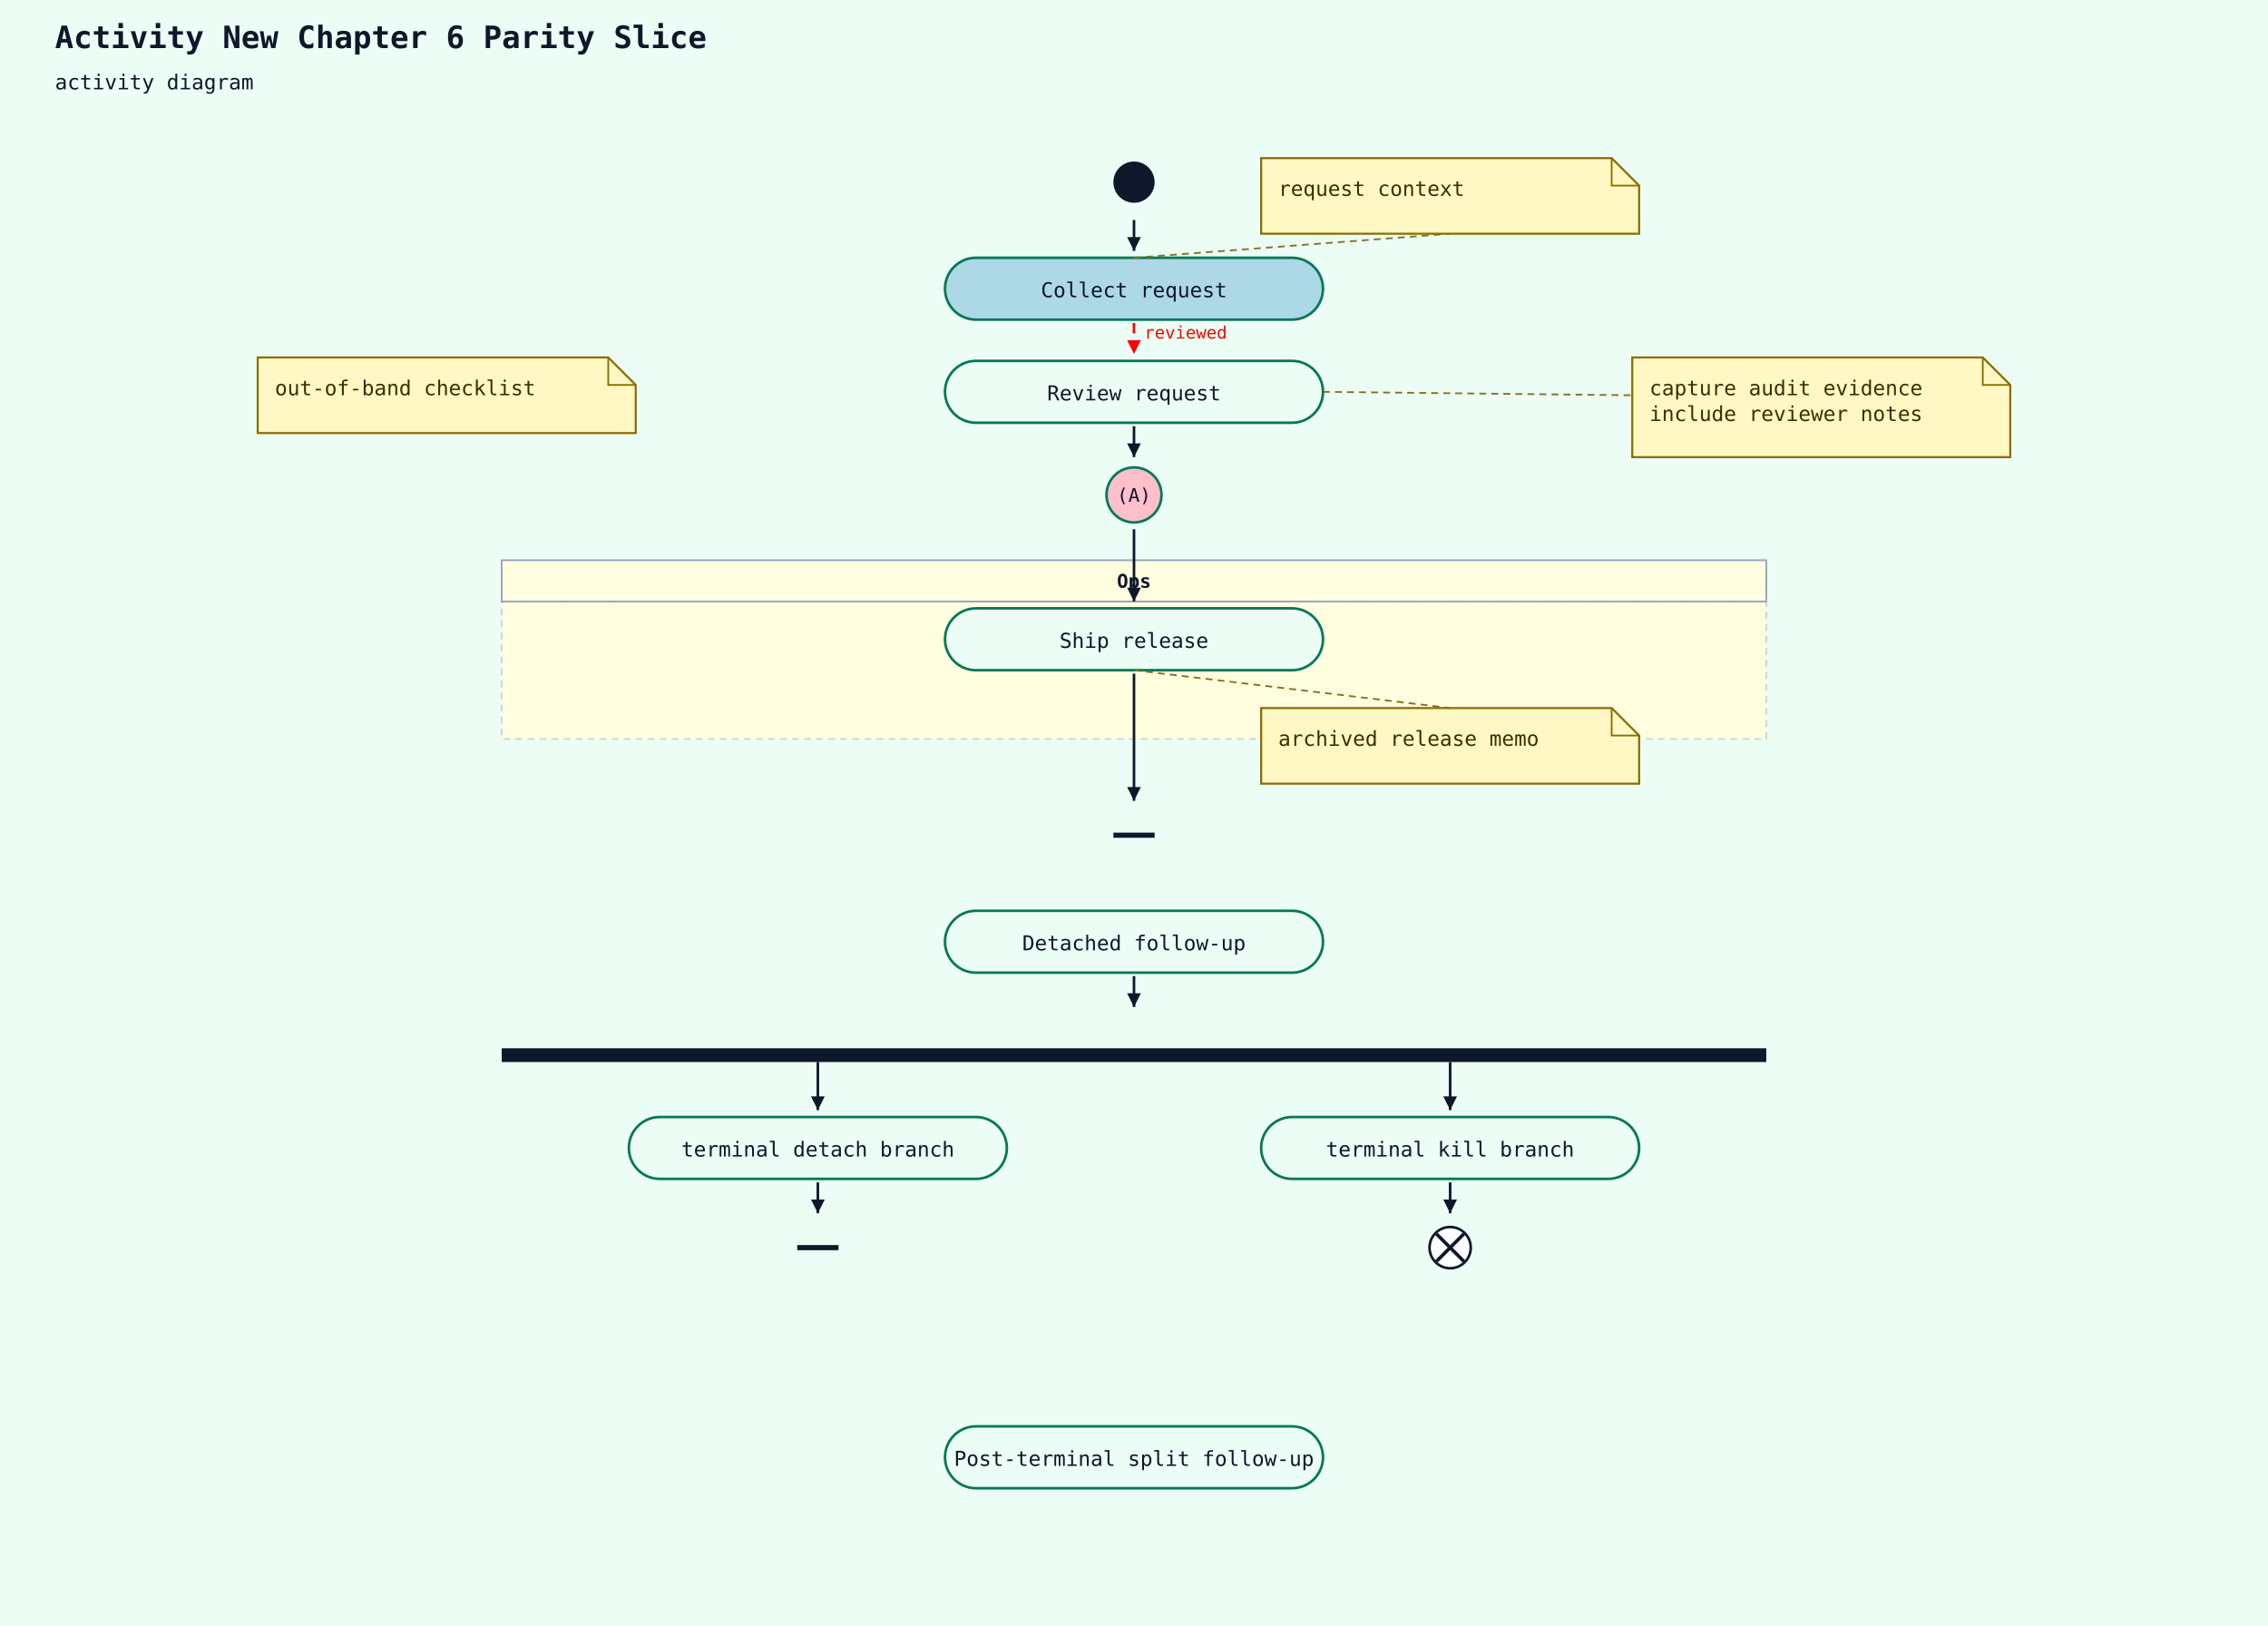
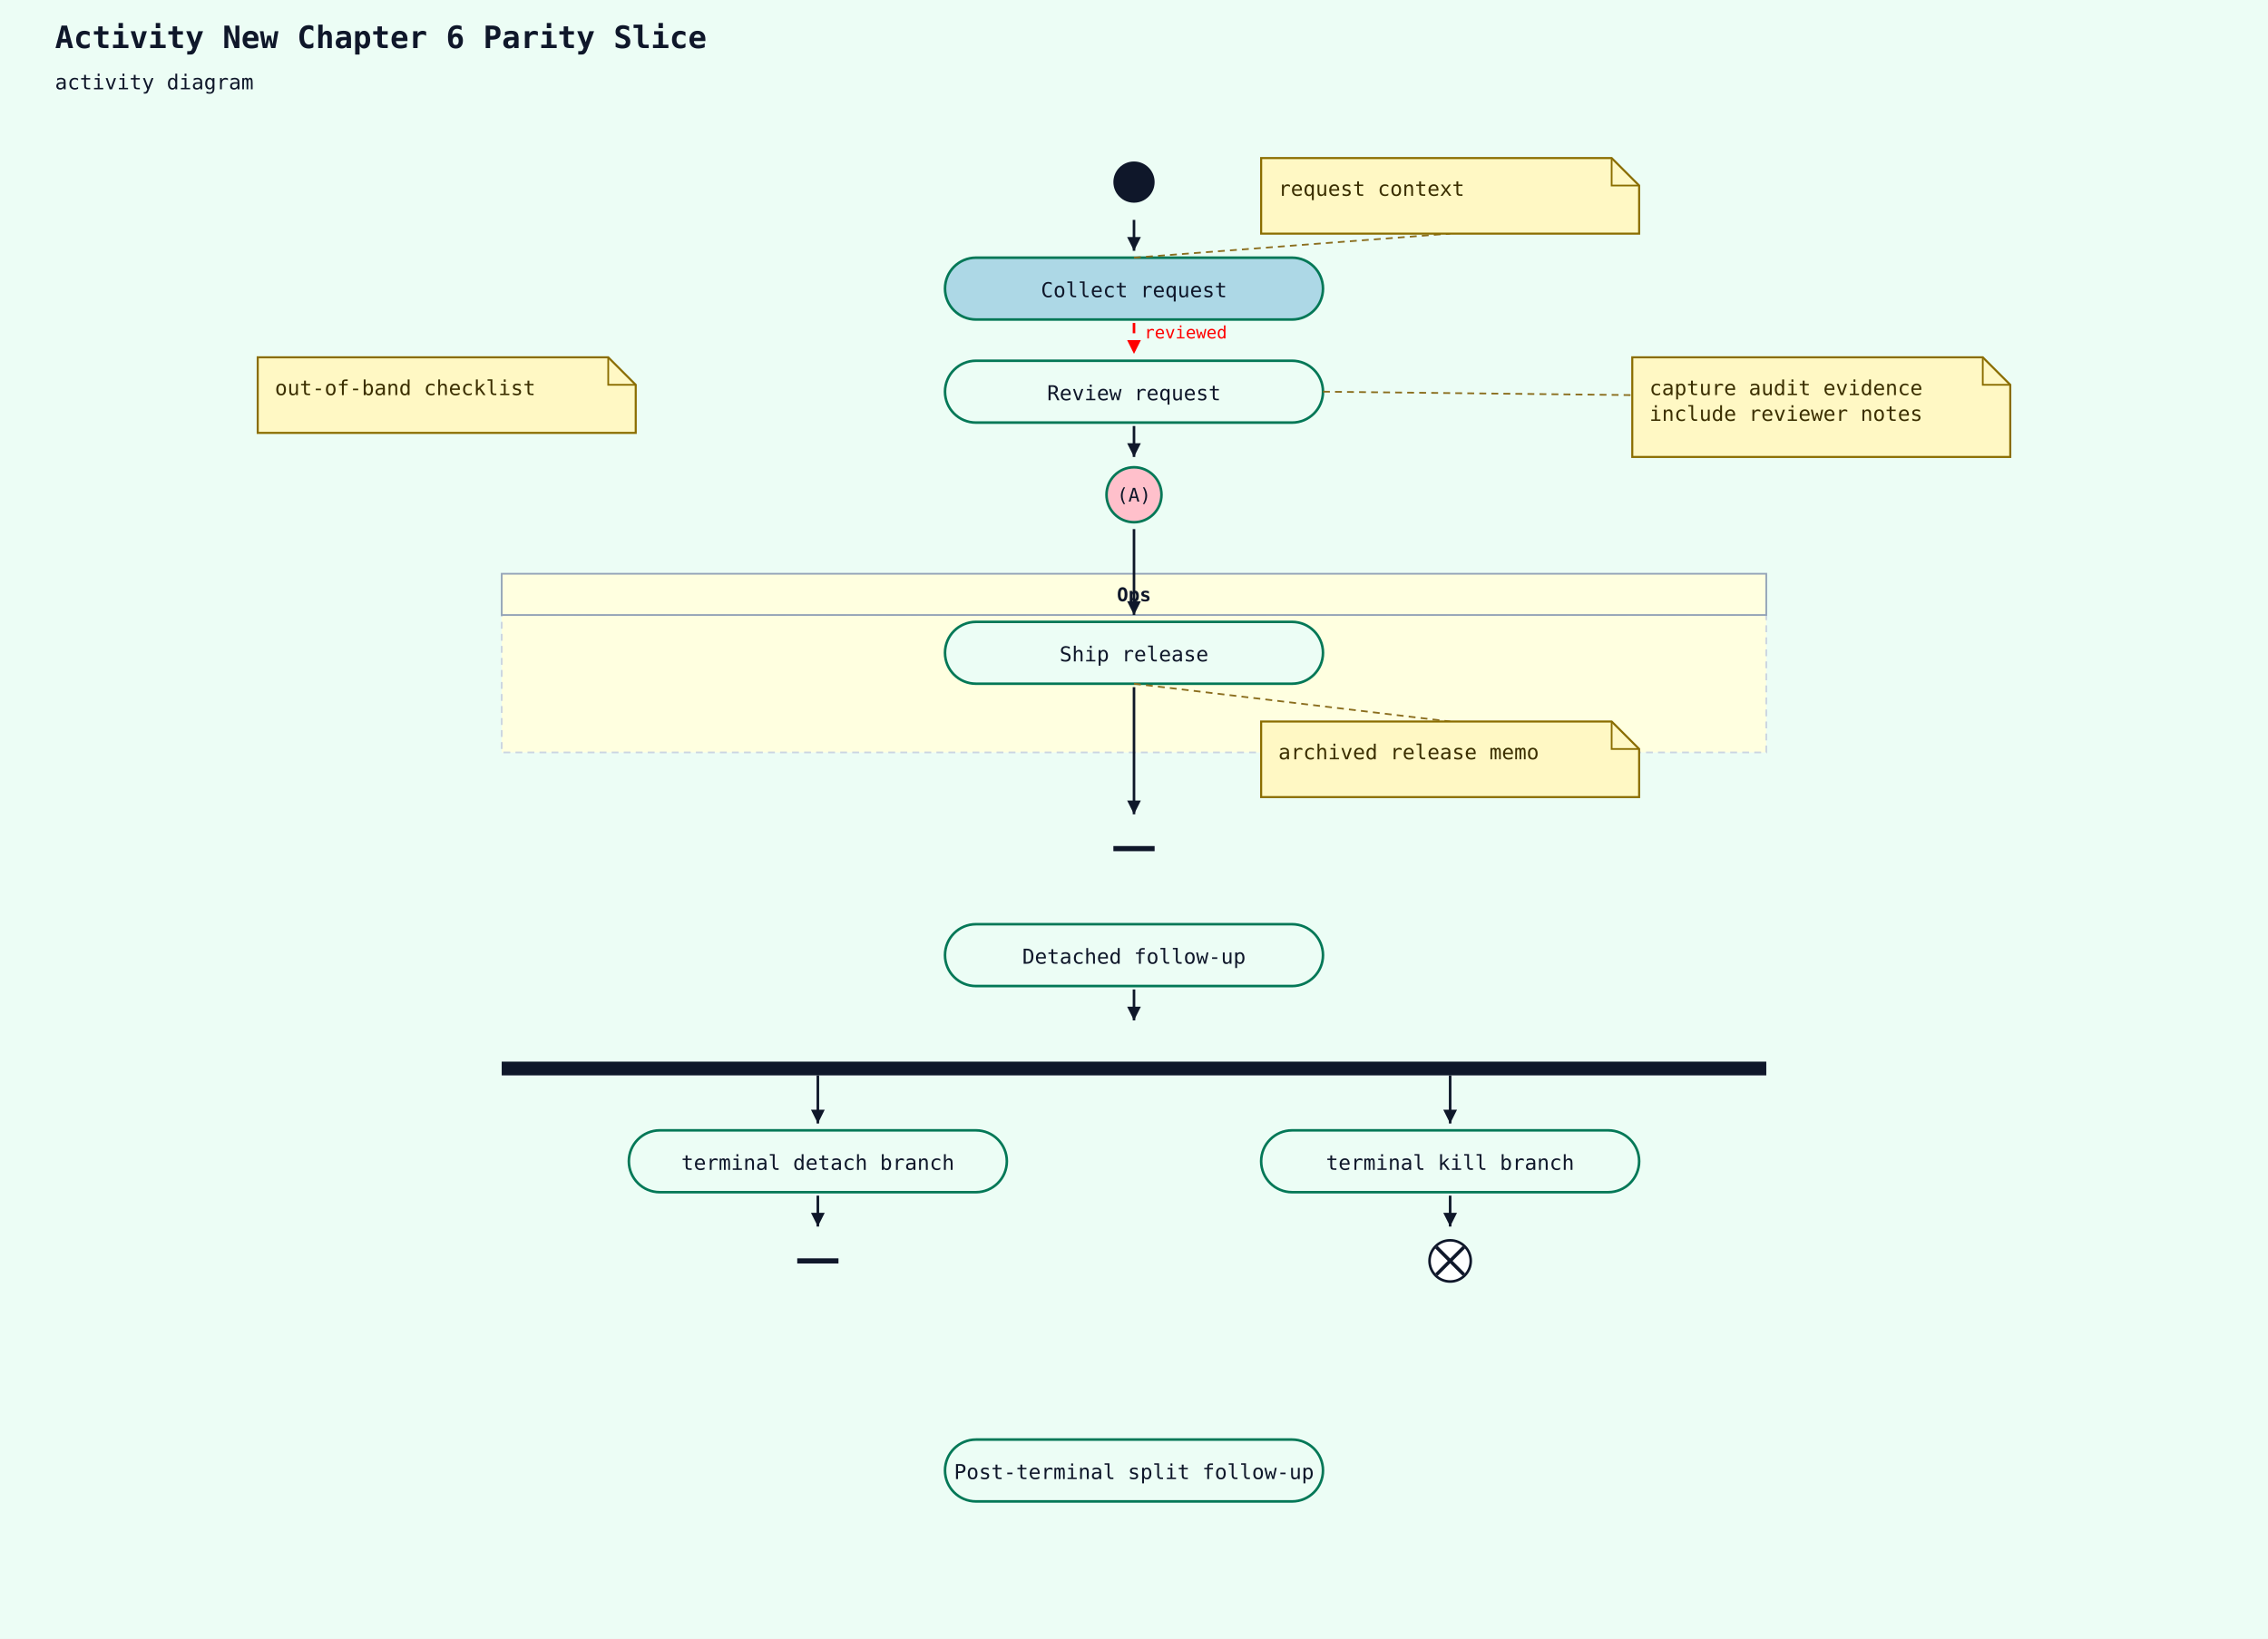
- <svg xmlns="http://www.w3.org/2000/svg" width="1320" height="946" viewBox="0 0 1320 946">
+ <svg xmlns="http://www.w3.org/2000/svg" width="1320" height="954" viewBox="0 0 1320 954">
  <rect width="100%" height="100%" fill="#ecfdf5" />
  <text x="32" y="28" font-family="monospace" font-size="18" font-weight="600" fill="#0f172a">Activity New Chapter 6 Parity Slice</text>
  <text x="32" y="52" font-family="monospace" font-size="12" fill="#0f172a">activity diagram</text>
-   <rect x="292" y="350" width="736" height="80" fill="LightYellow" stroke="#cbd5e1" stroke-width="1" stroke-dasharray="4 3" />
-   <rect x="292" y="326" width="736" height="24" fill="LightYellow" stroke="#94a3b8" stroke-width="1" />
-   <text x="660" y="342" text-anchor="middle" font-family="monospace" font-size="11" font-weight="600" fill="#0f172a">Ops</text>
+   <rect x="292" y="358" width="736" height="80" fill="LightYellow" stroke="#cbd5e1" stroke-width="1" stroke-dasharray="4 3" />
+   <rect x="292" y="334" width="736" height="24" fill="LightYellow" stroke="#94a3b8" stroke-width="1" />
+   <text x="660" y="350" text-anchor="middle" font-family="monospace" font-size="11" font-weight="600" fill="#0f172a">Ops</text>
  <circle cx="660" cy="106" r="12" fill="#0f172a" />
  <rect x="550" y="150" width="220" height="36" rx="18" ry="18" fill="LightBlue" stroke="#047857" stroke-width="1.5" />
  <text x="660" y="173" text-anchor="middle" font-family="monospace" font-size="12" fill="#0f172a">Collect request</text>
  <line x1="660" y1="128" x2="660" y2="146" stroke="#0f172a" stroke-width="1.5" />
  <polygon points="660,146 656,138 664,138" fill="#0f172a" />
  <line class="activity-note-connector" x1="660" y1="150" x2="844" y2="136" stroke="#8a6d1d" stroke-width="1" stroke-dasharray="4 3" />
  <path d="M734,92 H938 L954 108 V136 H734 Z" fill="#fff8c4" stroke="#8a6d00" stroke-width="1.2" />
  <path d="M938 92 V108 H954" fill="none" stroke="#8a6d00" stroke-width="1" />
  <text x="744" y="114" font-family="monospace" font-size="12" fill="#3b2f00">request context</text>
  <rect x="550" y="210" width="220" height="36" rx="18" ry="18" fill="#ecfdf5" stroke="#047857" stroke-width="1.5" />
  <text x="660" y="233" text-anchor="middle" font-family="monospace" font-size="12" fill="#0f172a">Review request</text>
  <line x1="660" y1="188" x2="660" y2="206" stroke="red" stroke-width="1.5" stroke-dasharray="6 4" />
  <polygon points="660,206 656,198 664,198" fill="red" />
  <text x="666" y="197" font-family="monospace" font-size="10" fill="red">reviewed</text>
  <line class="activity-note-connector" x1="770" y1="228" x2="950" y2="230" stroke="#8a6d1d" stroke-width="1" stroke-dasharray="4 3" />
  <path d="M950,208 H1154 L1170 224 V266 H950 Z" fill="#fff8c4" stroke="#8a6d00" stroke-width="1.2" />
  <path d="M1154 208 V224 H1170" fill="none" stroke="#8a6d00" stroke-width="1" />
  <text x="960" y="230" font-family="monospace" font-size="12" fill="#3b2f00">capture audit evidence</text>
  <text x="960" y="245" font-family="monospace" font-size="12" fill="#3b2f00">include reviewer notes</text>
  <path d="M150,208 H354 L370 224 V252 H150 Z" fill="#fff8c4" stroke="#8a6d00" stroke-width="1.2" />
  <path d="M354 208 V224 H370" fill="none" stroke="#8a6d00" stroke-width="1" />
  <text x="160" y="230" font-family="monospace" font-size="12" fill="#3b2f00">out-of-band checklist</text>
  <circle cx="660" cy="288" r="16" fill="pink" stroke="#047857" stroke-width="1.5" />
  <text x="660" y="292" text-anchor="middle" font-family="monospace" font-size="11" fill="#0f172a">(A)</text>
  <line x1="660" y1="248" x2="660" y2="266" stroke="#0f172a" stroke-width="1.5" />
  <polygon points="660,266 656,258 664,258" fill="#0f172a" />
-   <rect x="550" y="354" width="220" height="36" rx="18" ry="18" fill="#ecfdf5" stroke="#047857" stroke-width="1.5" />
-   <text x="660" y="377" text-anchor="middle" font-family="monospace" font-size="12" fill="#0f172a">Ship release</text>
-   <line x1="660" y1="308" x2="660" y2="350" stroke="#0f172a" stroke-width="1.5" />
-   <polygon points="660,350 656,342 664,342" fill="#0f172a" />
-   <line class="activity-note-connector" x1="660" y1="390" x2="844" y2="412" stroke="#8a6d1d" stroke-width="1" stroke-dasharray="4 3" />
-   <path d="M734,412 H938 L954 428 V456 H734 Z" fill="#fff8c4" stroke="#8a6d00" stroke-width="1.2" />
-   <path d="M938 412 V428 H954" fill="none" stroke="#8a6d00" stroke-width="1" />
-   <text x="744" y="434" font-family="monospace" font-size="12" fill="#3b2f00">archived release memo</text>
-   <line x1="648" y1="486" x2="672" y2="486" stroke="#0f172a" stroke-width="3" />
-   <line x1="660" y1="392" x2="660" y2="466" stroke="#0f172a" stroke-width="1.5" />
-   <polygon points="660,466 656,458 664,458" fill="#0f172a" />
-   <rect x="550" y="530" width="220" height="36" rx="18" ry="18" fill="#ecfdf5" stroke="#047857" stroke-width="1.5" />
-   <text x="660" y="553" text-anchor="middle" font-family="monospace" font-size="12" fill="#0f172a">Detached follow-up</text>
-   <rect x="292" y="610" width="736" height="8" fill="#0f172a" />
-   <line x1="660" y1="568" x2="660" y2="586" stroke="#0f172a" stroke-width="1.5" />
-   <polygon points="660,586 656,578 664,578" fill="#0f172a" />
-   <rect x="366" y="650" width="220" height="36" rx="18" ry="18" fill="#ecfdf5" stroke="#047857" stroke-width="1.5" />
-   <text x="476" y="673" text-anchor="middle" font-family="monospace" font-size="12" fill="#0f172a">terminal detach branch</text>
-   <line x1="464" y1="726" x2="488" y2="726" stroke="#0f172a" stroke-width="3" />
-   <line x1="476" y1="688" x2="476" y2="706" stroke="#0f172a" stroke-width="1.5" />
-   <polygon points="476,706 472,698 480,698" fill="#0f172a" />
-   <rect x="734" y="650" width="220" height="36" rx="18" ry="18" fill="#ecfdf5" stroke="#047857" stroke-width="1.5" />
-   <text x="844" y="673" text-anchor="middle" font-family="monospace" font-size="12" fill="#0f172a">terminal kill branch</text>
-   <circle cx="844" cy="726" r="12" fill="white" stroke="#0f172a" stroke-width="1.5" />
-   <line x1="836" y1="718" x2="852" y2="734" stroke="#0f172a" stroke-width="2" />
-   <line x1="852" y1="718" x2="836" y2="734" stroke="#0f172a" stroke-width="2" />
-   <line x1="844" y1="688" x2="844" y2="706" stroke="#0f172a" stroke-width="1.5" />
-   <polygon points="844,706 840,698 848,698" fill="#0f172a" />
-   <rect x="550" y="830" width="220" height="36" rx="18" ry="18" fill="#ecfdf5" stroke="#047857" stroke-width="1.5" />
-   <text x="660" y="853" text-anchor="middle" font-family="monospace" font-size="12" fill="#0f172a">Post-terminal split follow-up</text>
-   <line x1="476" y1="618" x2="476" y2="646" stroke="#0f172a" stroke-width="1.5" />
-   <polygon points="476,646 472,638 480,638" fill="#0f172a" />
-   <line x1="844" y1="618" x2="844" y2="646" stroke="#0f172a" stroke-width="1.5" />
-   <polygon points="844,646 840,638 848,638" fill="#0f172a" />
+   <rect x="550" y="362" width="220" height="36" rx="18" ry="18" fill="#ecfdf5" stroke="#047857" stroke-width="1.5" />
+   <text x="660" y="385" text-anchor="middle" font-family="monospace" font-size="12" fill="#0f172a">Ship release</text>
+   <line x1="660" y1="308" x2="660" y2="358" stroke="#0f172a" stroke-width="1.5" />
+   <polygon points="660,358 656,350 664,350" fill="#0f172a" />
+   <line class="activity-note-connector" x1="660" y1="398" x2="844" y2="420" stroke="#8a6d1d" stroke-width="1" stroke-dasharray="4 3" />
+   <path d="M734,420 H938 L954 436 V464 H734 Z" fill="#fff8c4" stroke="#8a6d00" stroke-width="1.2" />
+   <path d="M938 420 V436 H954" fill="none" stroke="#8a6d00" stroke-width="1" />
+   <text x="744" y="442" font-family="monospace" font-size="12" fill="#3b2f00">archived release memo</text>
+   <line x1="648" y1="494" x2="672" y2="494" stroke="#0f172a" stroke-width="3" />
+   <line x1="660" y1="400" x2="660" y2="474" stroke="#0f172a" stroke-width="1.5" />
+   <polygon points="660,474 656,466 664,466" fill="#0f172a" />
+   <rect x="550" y="538" width="220" height="36" rx="18" ry="18" fill="#ecfdf5" stroke="#047857" stroke-width="1.5" />
+   <text x="660" y="561" text-anchor="middle" font-family="monospace" font-size="12" fill="#0f172a">Detached follow-up</text>
+   <rect x="292" y="618" width="736" height="8" fill="#0f172a" />
+   <line x1="660" y1="576" x2="660" y2="594" stroke="#0f172a" stroke-width="1.5" />
+   <polygon points="660,594 656,586 664,586" fill="#0f172a" />
+   <rect x="366" y="658" width="220" height="36" rx="18" ry="18" fill="#ecfdf5" stroke="#047857" stroke-width="1.5" />
+   <text x="476" y="681" text-anchor="middle" font-family="monospace" font-size="12" fill="#0f172a">terminal detach branch</text>
+   <line x1="464" y1="734" x2="488" y2="734" stroke="#0f172a" stroke-width="3" />
+   <line x1="476" y1="696" x2="476" y2="714" stroke="#0f172a" stroke-width="1.5" />
+   <polygon points="476,714 472,706 480,706" fill="#0f172a" />
+   <rect x="734" y="658" width="220" height="36" rx="18" ry="18" fill="#ecfdf5" stroke="#047857" stroke-width="1.5" />
+   <text x="844" y="681" text-anchor="middle" font-family="monospace" font-size="12" fill="#0f172a">terminal kill branch</text>
+   <circle cx="844" cy="734" r="12" fill="white" stroke="#0f172a" stroke-width="1.5" />
+   <line x1="836" y1="726" x2="852" y2="742" stroke="#0f172a" stroke-width="2" />
+   <line x1="852" y1="726" x2="836" y2="742" stroke="#0f172a" stroke-width="2" />
+   <line x1="844" y1="696" x2="844" y2="714" stroke="#0f172a" stroke-width="1.5" />
+   <polygon points="844,714 840,706 848,706" fill="#0f172a" />
+   <rect x="550" y="838" width="220" height="36" rx="18" ry="18" fill="#ecfdf5" stroke="#047857" stroke-width="1.5" />
+   <text x="660" y="861" text-anchor="middle" font-family="monospace" font-size="12" fill="#0f172a">Post-terminal split follow-up</text>
+   <line x1="476" y1="626" x2="476" y2="654" stroke="#0f172a" stroke-width="1.5" />
+   <polygon points="476,654 472,646 480,646" fill="#0f172a" />
+   <line x1="844" y1="626" x2="844" y2="654" stroke="#0f172a" stroke-width="1.5" />
+   <polygon points="844,654 840,646 848,646" fill="#0f172a" />
</svg>
